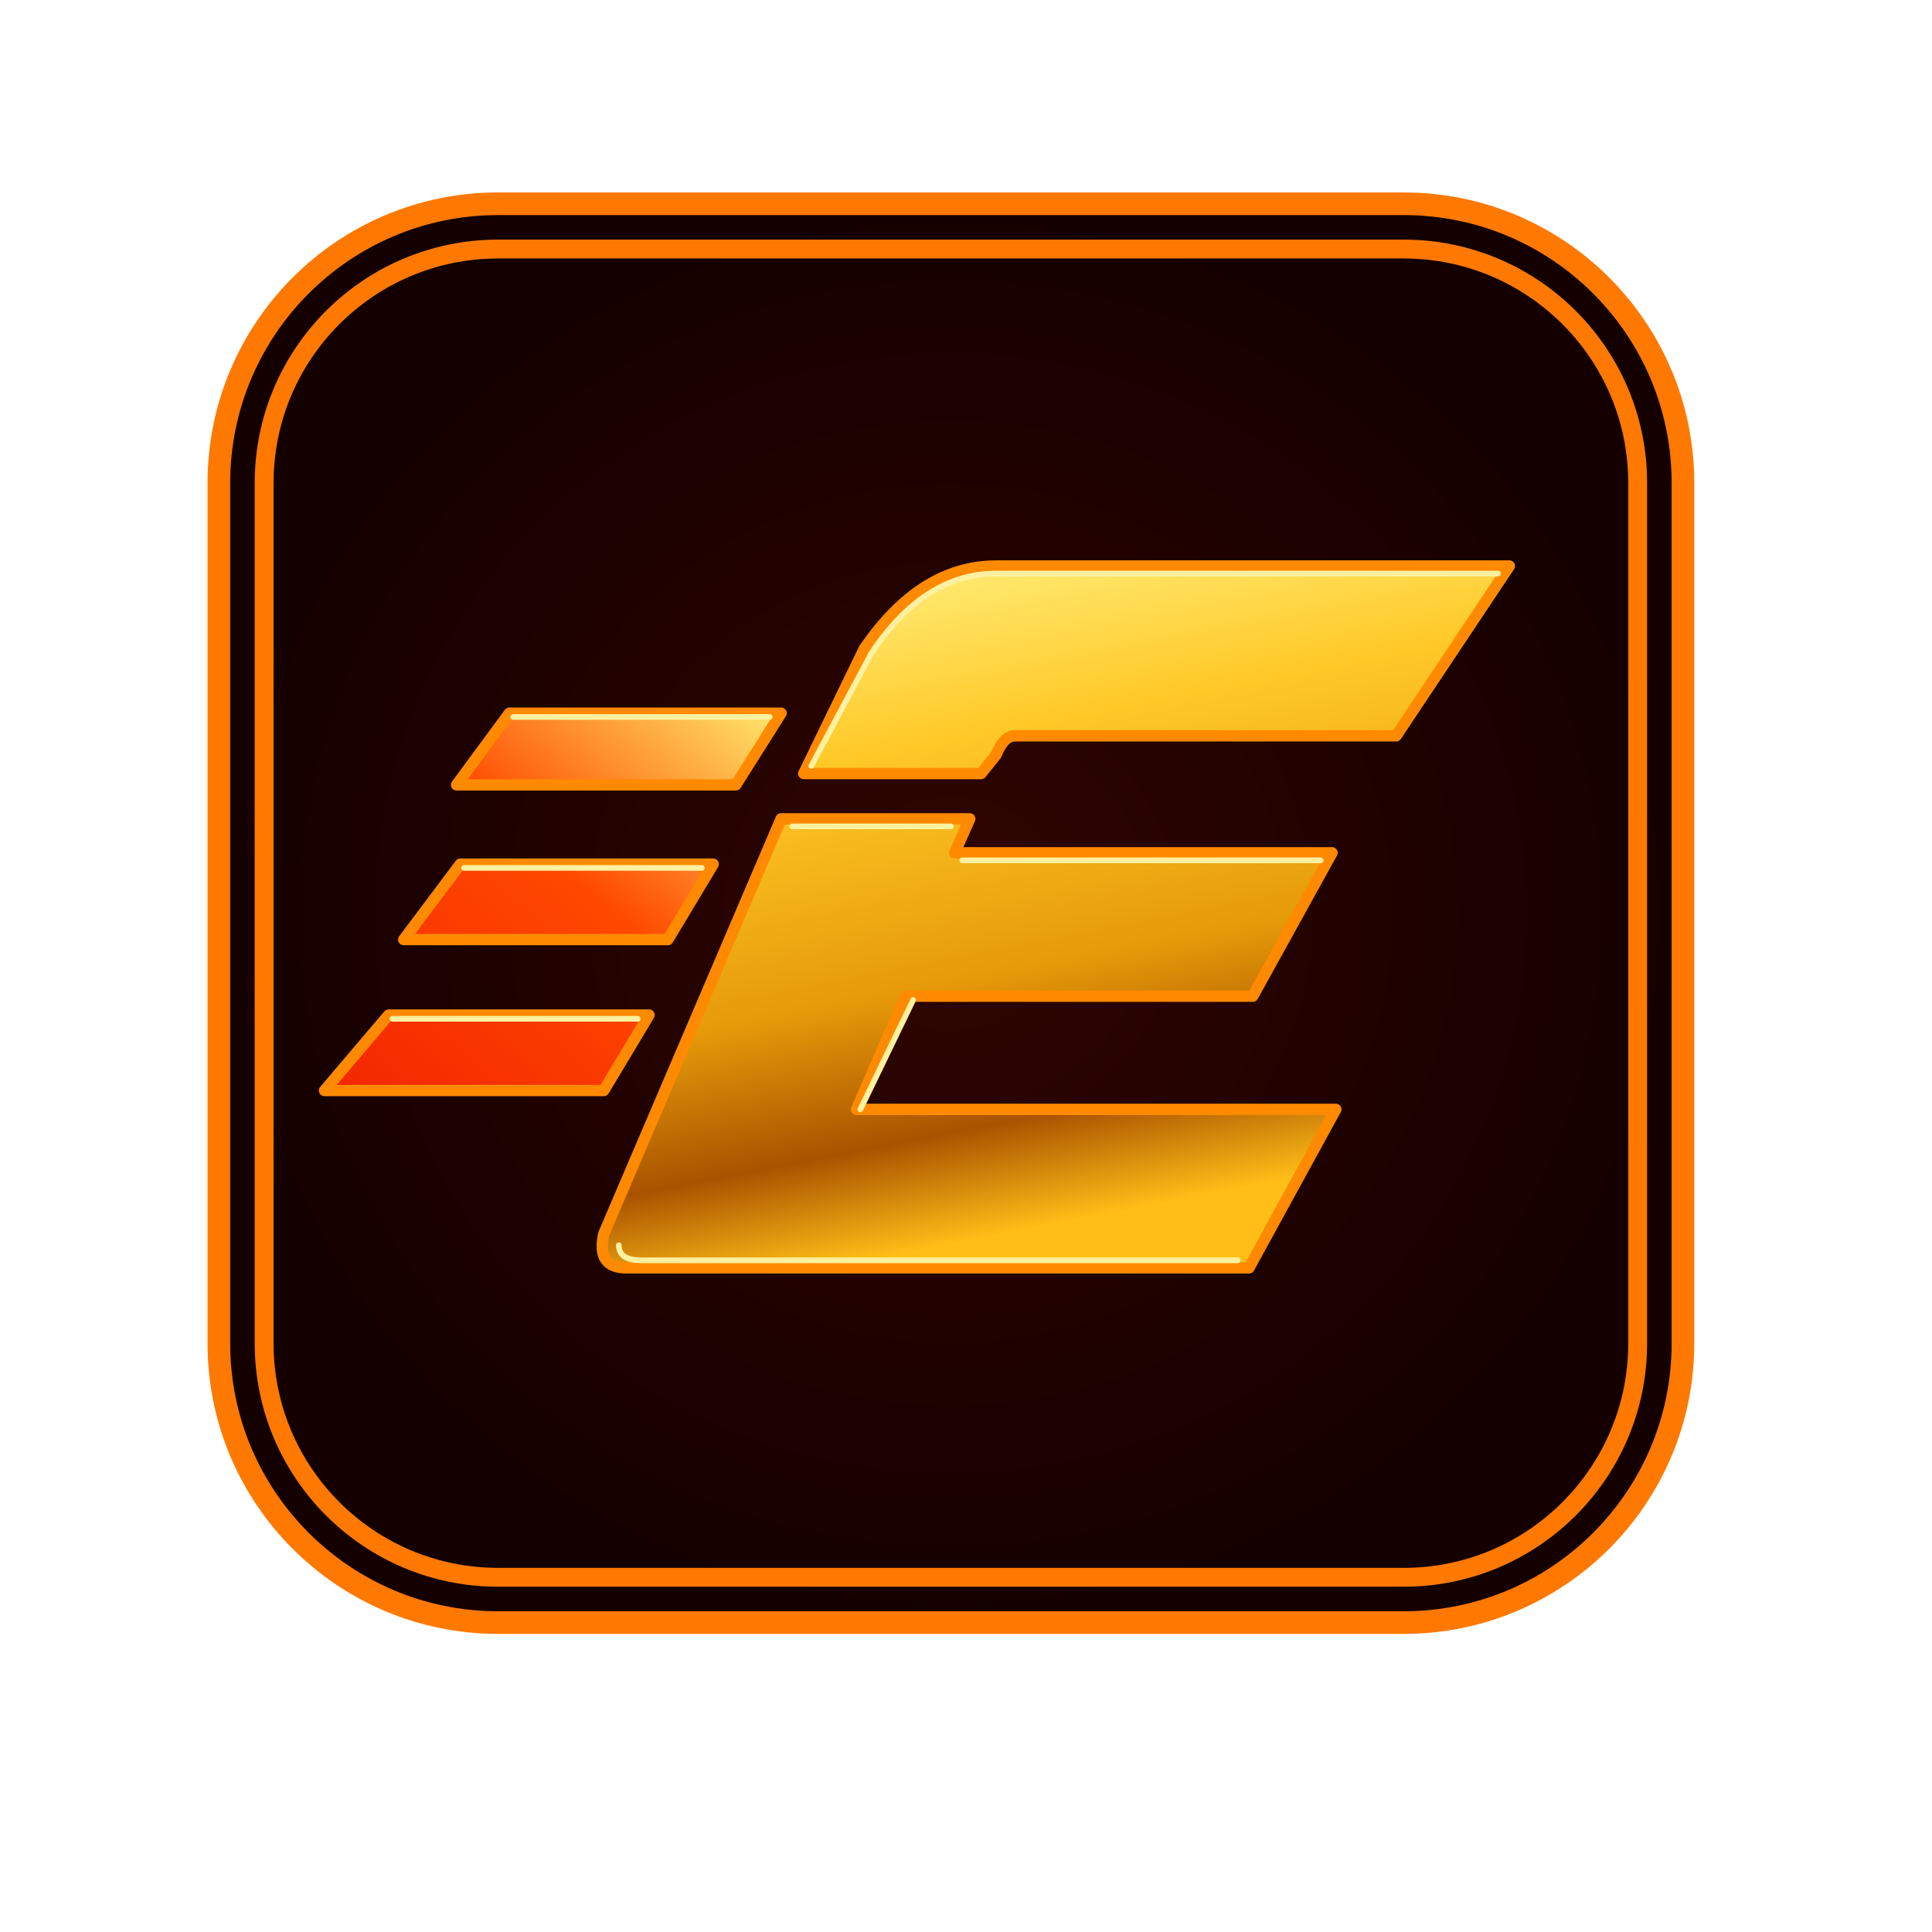
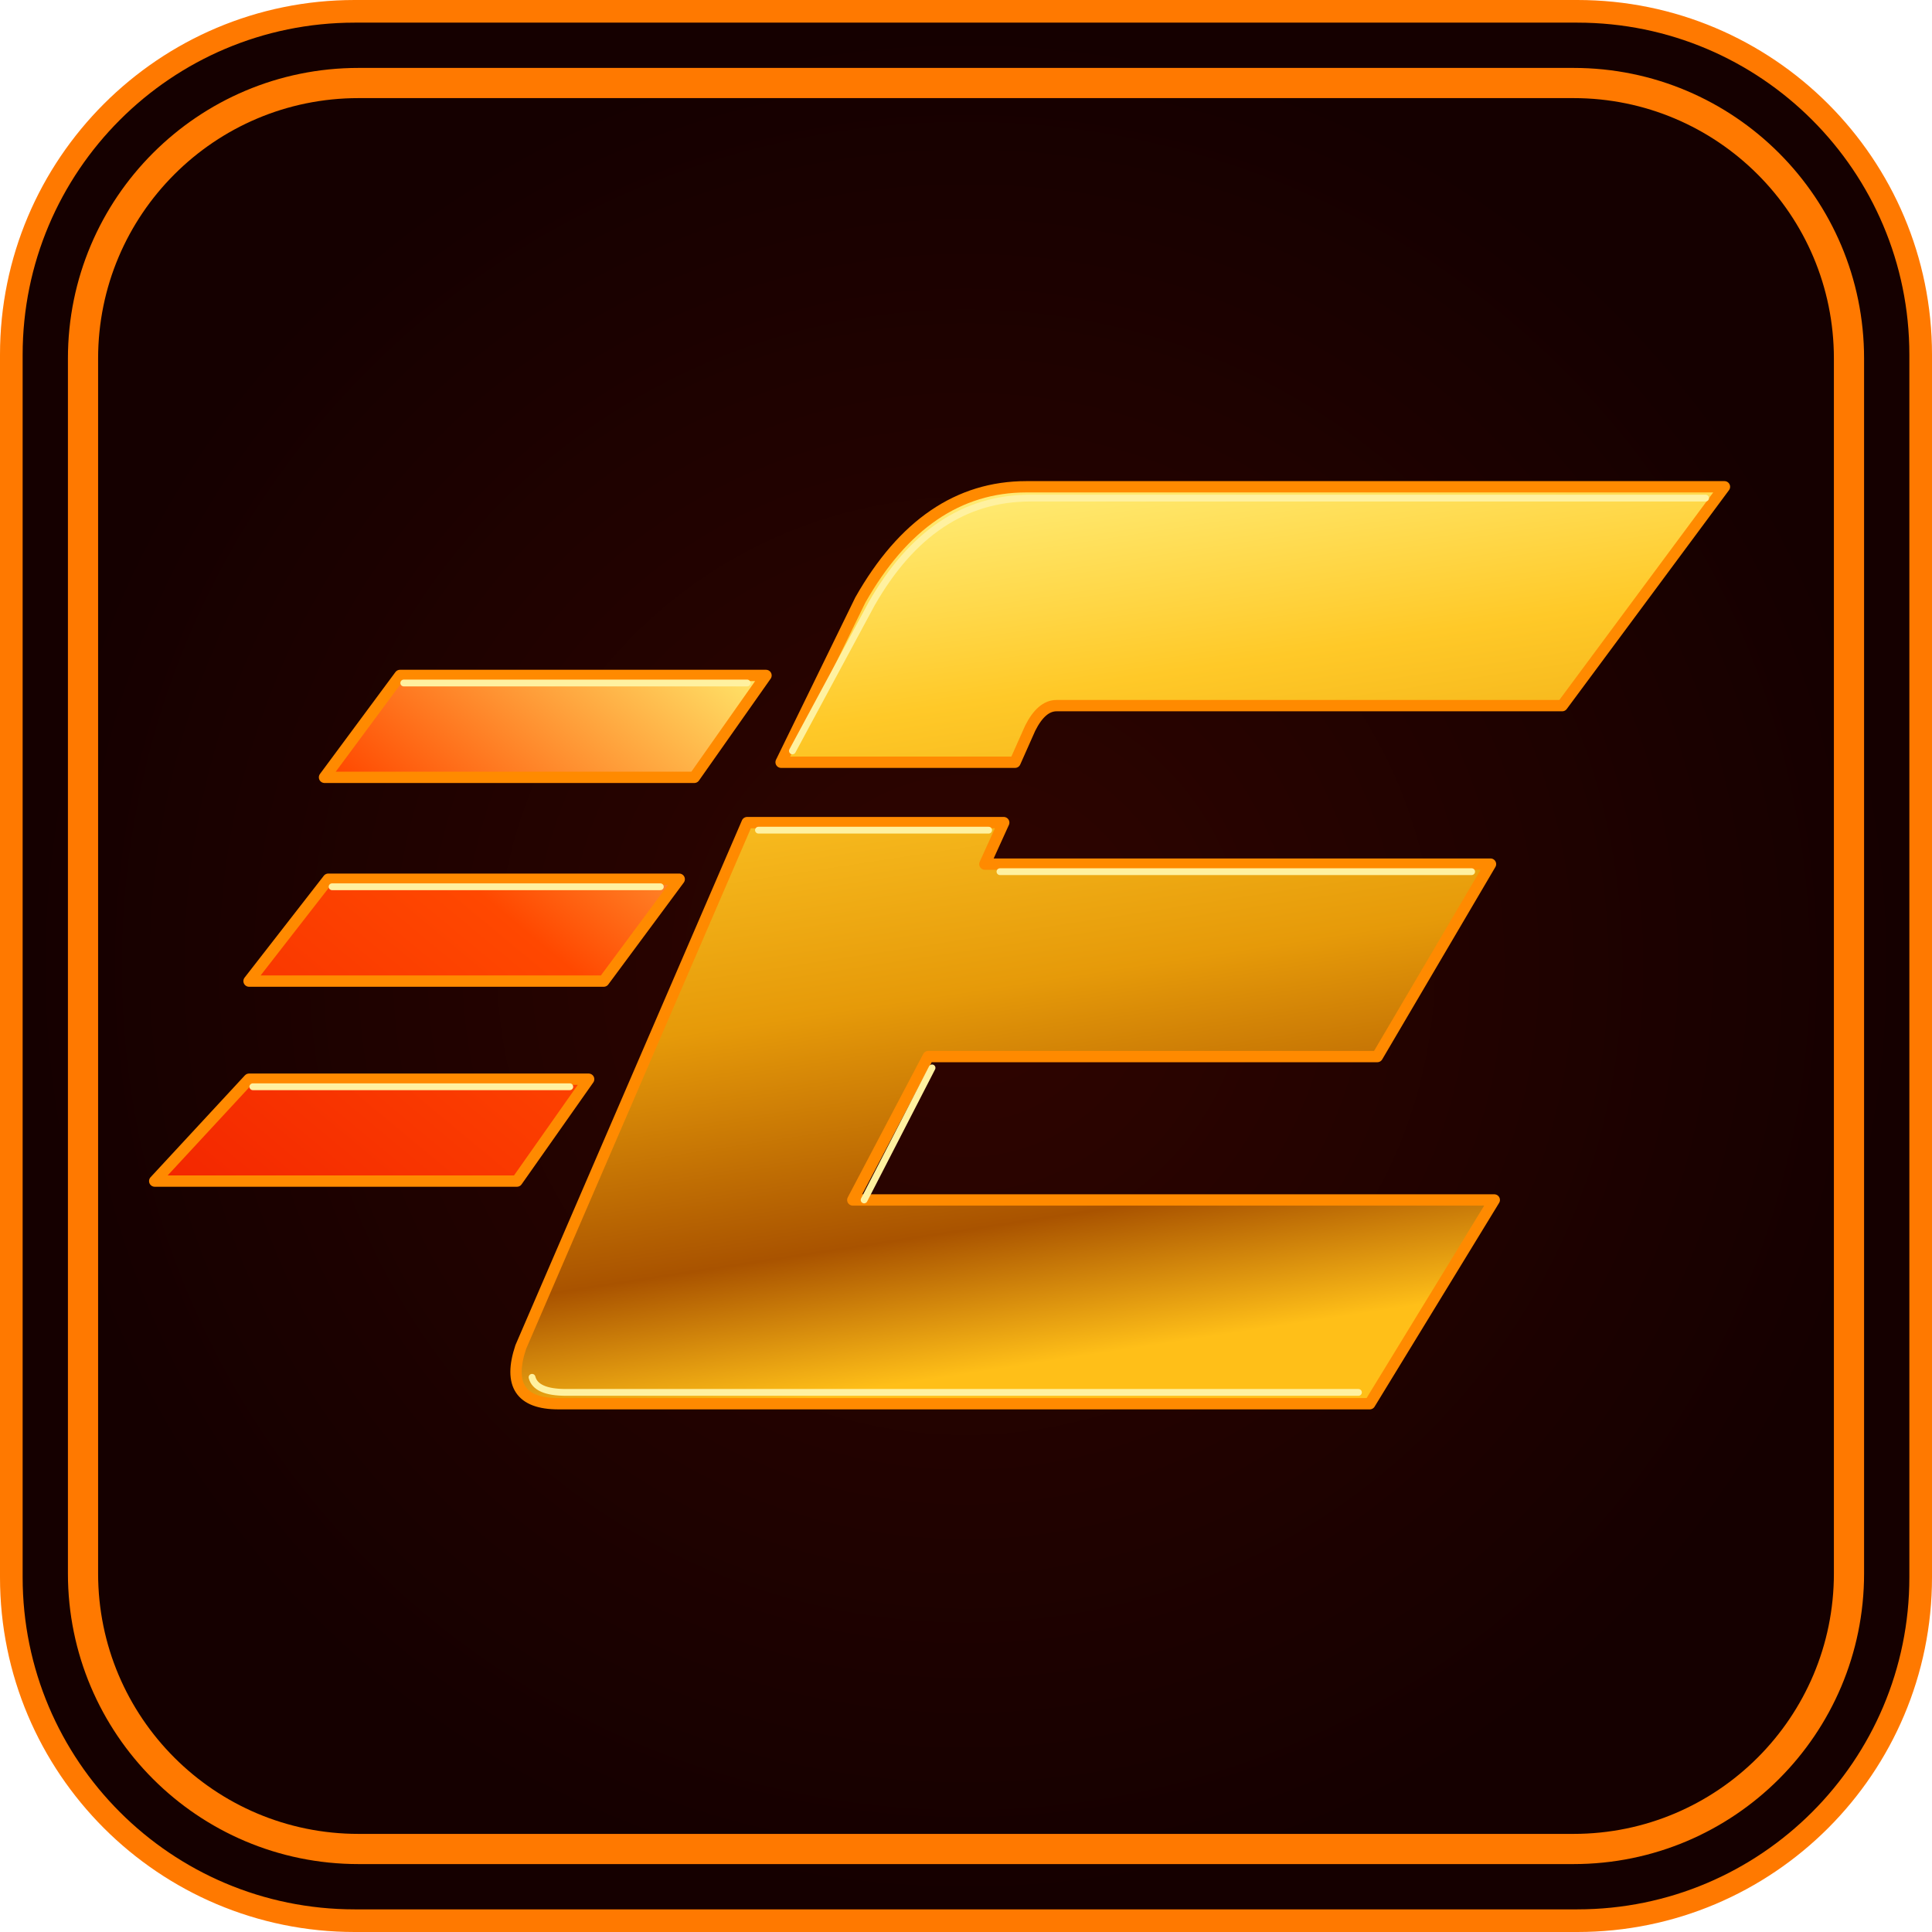
- <svg xmlns="http://www.w3.org/2000/svg" viewBox="0 0 512 512" width="128" height="128" role="img" aria-label="Logo Esteira">
+ <svg xmlns="http://www.w3.org/2000/svg" viewBox="0 0 512 512" width="512" height="512" role="img" aria-label="Logo Esteira ON">
  <defs>
-     <linearGradient id="esteira-gold" x1="0" y1="0" x2="0.25" y2="1">
+     <linearGradient id="et-gold" x1="0" y1="0" x2=".2" y2="1">
      <stop stop-color="#fff891" />
-       <stop offset=".32" stop-color="#ffc928" />
-       <stop offset=".65" stop-color="#e69a09" />
+       <stop offset=".3" stop-color="#ffc928" />
+       <stop offset=".6" stop-color="#e69a09" />
      <stop offset=".85" stop-color="#a95300" />
      <stop offset="1" stop-color="#ffbf18" />
    </linearGradient>
-     <linearGradient id="esteira-speed" x1="0" y1="1" x2="1" y2="0">
+     <linearGradient id="et-red" x1="0" y1="1" x2="1" y2="0">
      <stop stop-color="#f32600" />
      <stop offset=".55" stop-color="#ff4800" />
      <stop offset="1" stop-color="#ffe86b" />
    </linearGradient>
-     <radialGradient id="esteira-bg">
+     <radialGradient id="et-bg">
      <stop stop-color="#300500" />
      <stop offset="1" stop-color="#150000" />
    </radialGradient>
  </defs>
-   <rect x="58" y="54" width="388" height="376" rx="74" fill="url(#esteira-bg)" stroke="#ff7900" stroke-width="6" />
-   <rect x="70" y="66" width="364" height="352" rx="62" fill="none" stroke="#ff7900" stroke-width="5" />
+   <rect x="3" y="3" width="506" height="506" rx="91" fill="url(#et-bg)" stroke="#ff7900" stroke-width="6" />
+   <rect x="22" y="22" width="468" height="468" rx="73" fill="none" stroke="#ff7900" stroke-width="8" />
  <g stroke="#ff8a00" stroke-width="3" stroke-linejoin="round">
-     <path fill="url(#esteira-gold)" d="M213 205L229 172Q244 150 264 150H400L370 195H269Q266 195 264 200L260 205ZM207 217H257L253 226H353L332 264H240L227 294H354L331 336H166Q158 336 160 327Z" />
-     <path fill="url(#esteira-speed)" d="M135 189H207L195 208H121ZM122 229H189L177 249H107ZM103 269H172L160 289H86Z" />
+     <path fill="url(#et-gold)" d="M207 202L228 159Q245 129 272 129H457L414 187H280Q276 187 273 193L269 202ZM198 218H266L261 229H395L365 280H246L226 318H396L363 372H148Q133 372 138 357Z" />
+     <path fill="url(#et-red)" d="M106 179H203L184 206H86ZM87 233H180L160 260H66ZM66 286H156L137 313H41Z" />
  </g>
-   <g fill="none" stroke="#fff1a0" stroke-width="1.5" stroke-linecap="round">
-     <path d="M215 203L231 173Q245 152 264 152H397M210 219H252M255 228H350M242 265L228 294M164 330Q164 334 170 334H328M136 190H204M123 230H186M104 270H169" />
+   <g fill="none" stroke="#fff1a0" stroke-width="1.8" stroke-linecap="round">
+     <path d="M210 199L231 160Q247 132 273 132H452M201 220H262M265 231H390M247 283L229 318M141 365Q142 369 150 369H360M107 181H198M88 235H175M67 288H151" />
  </g>
</svg>
